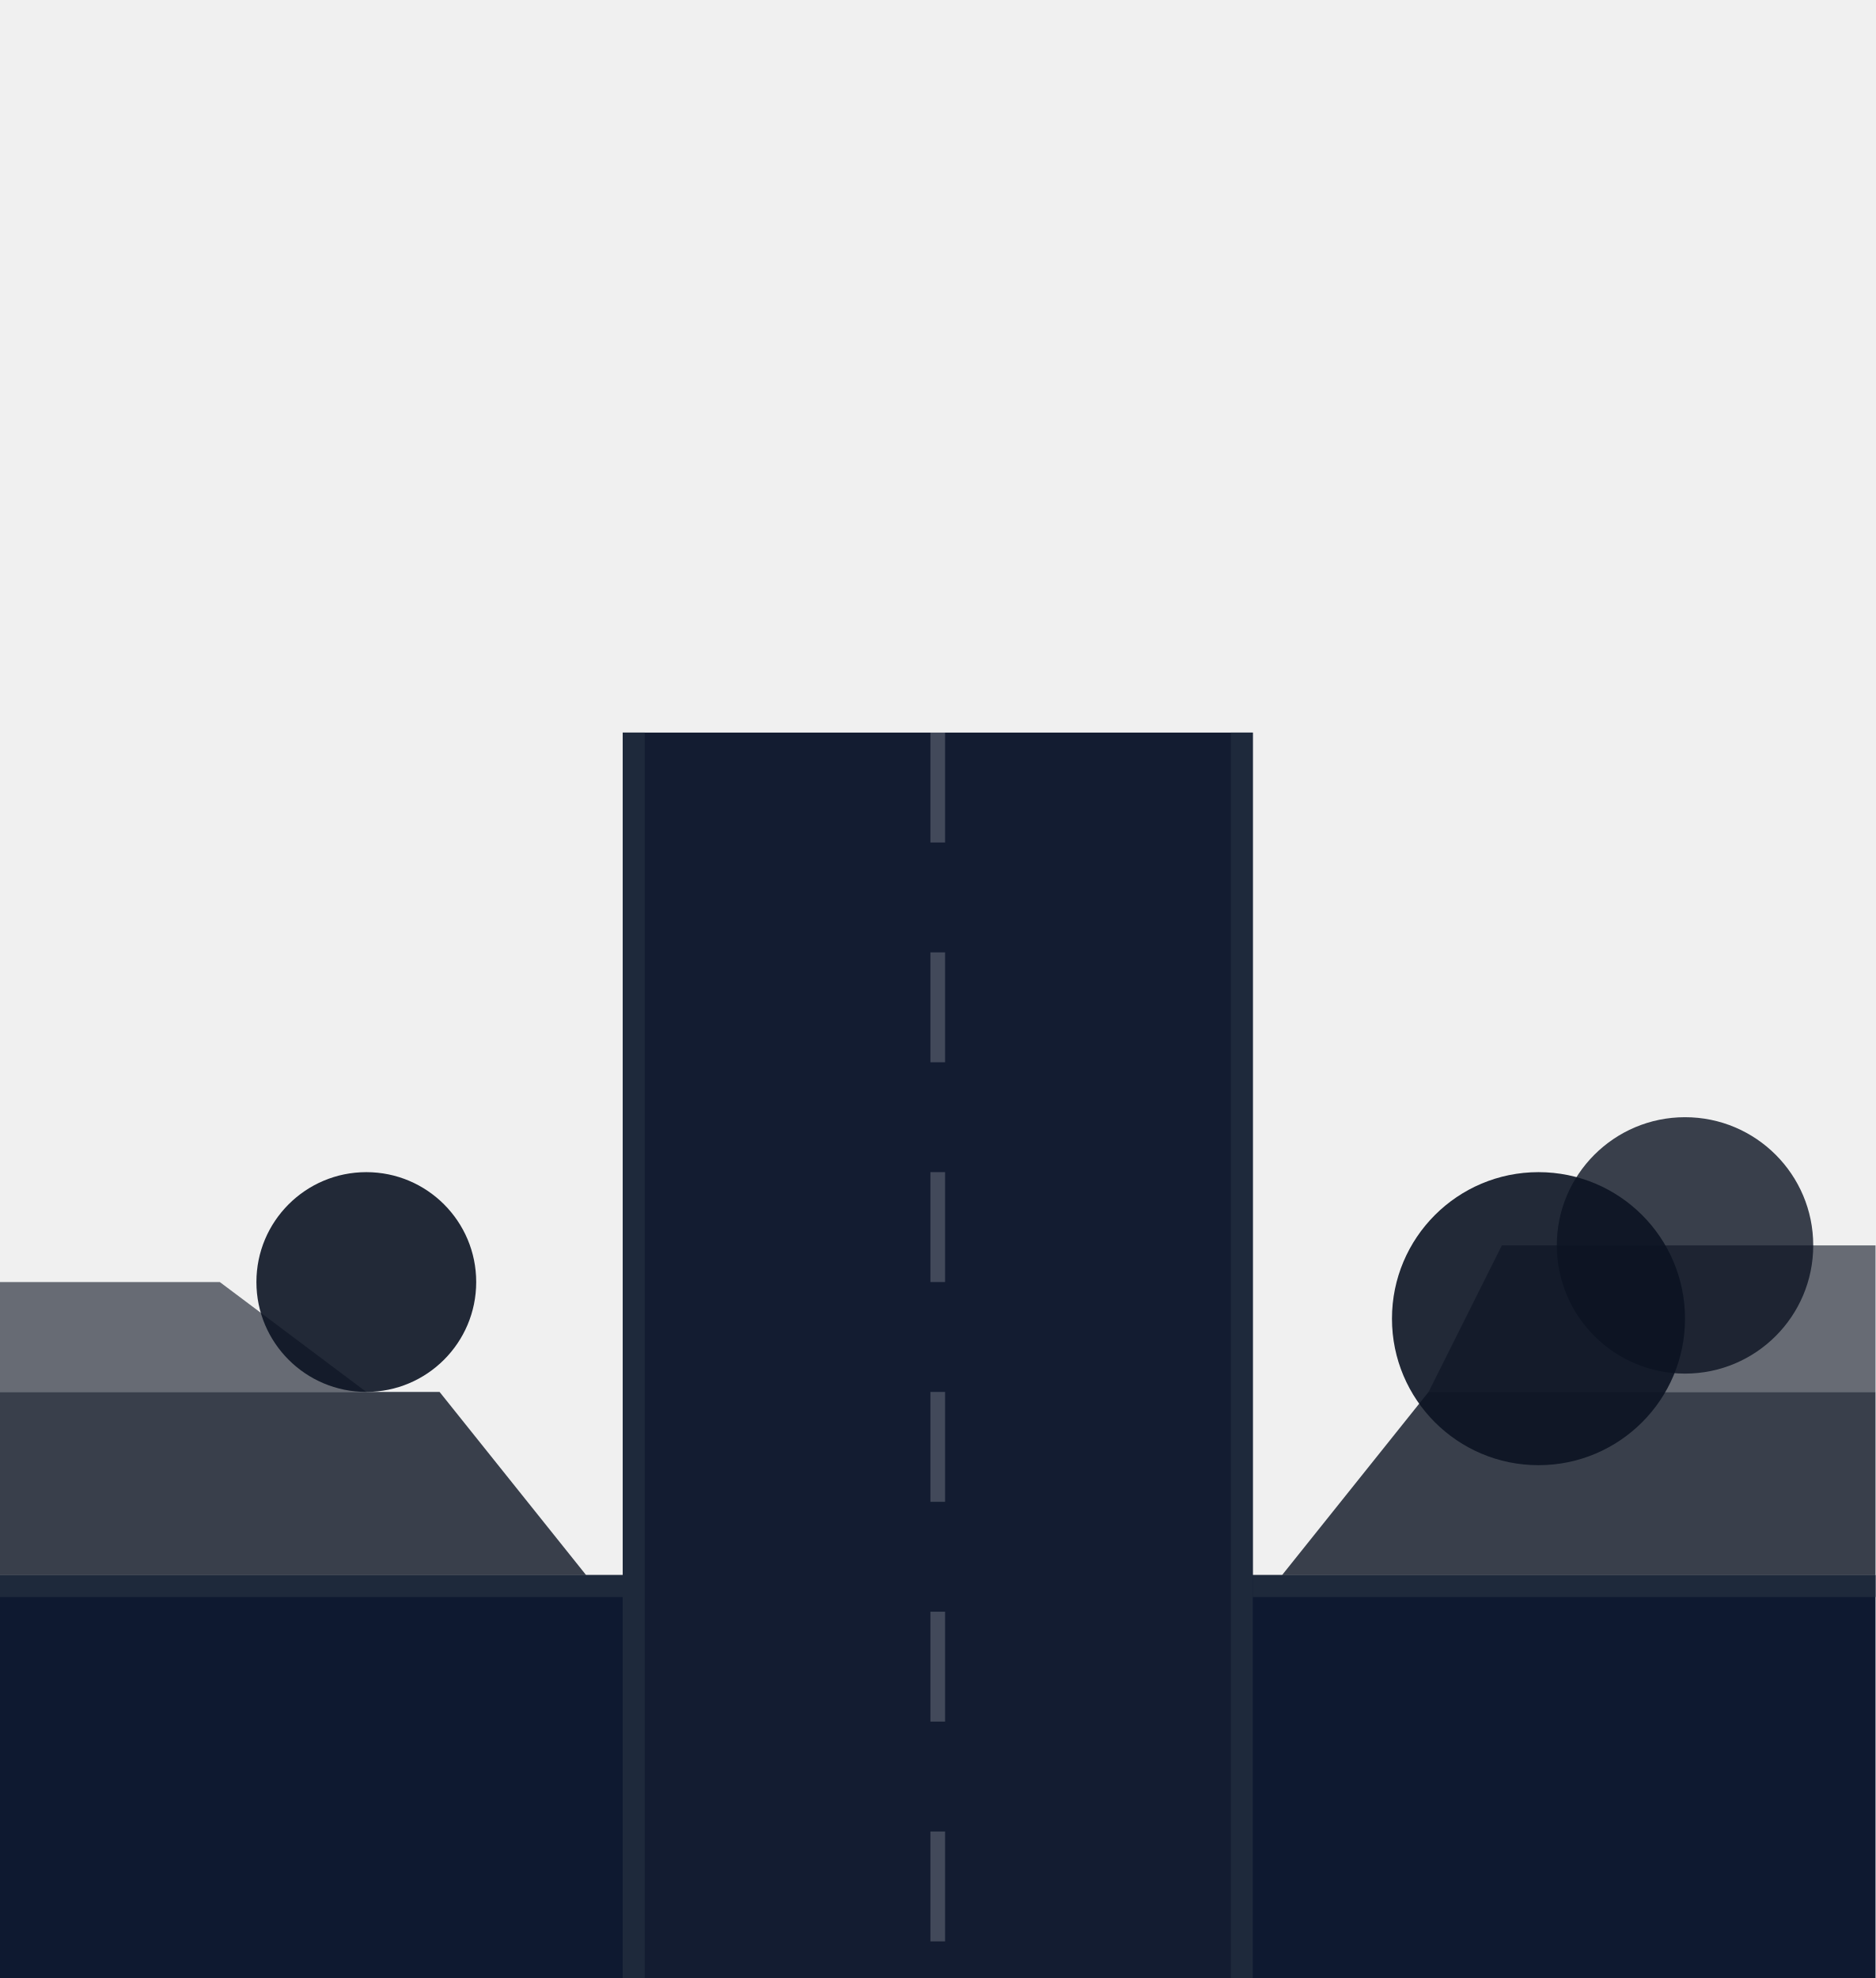
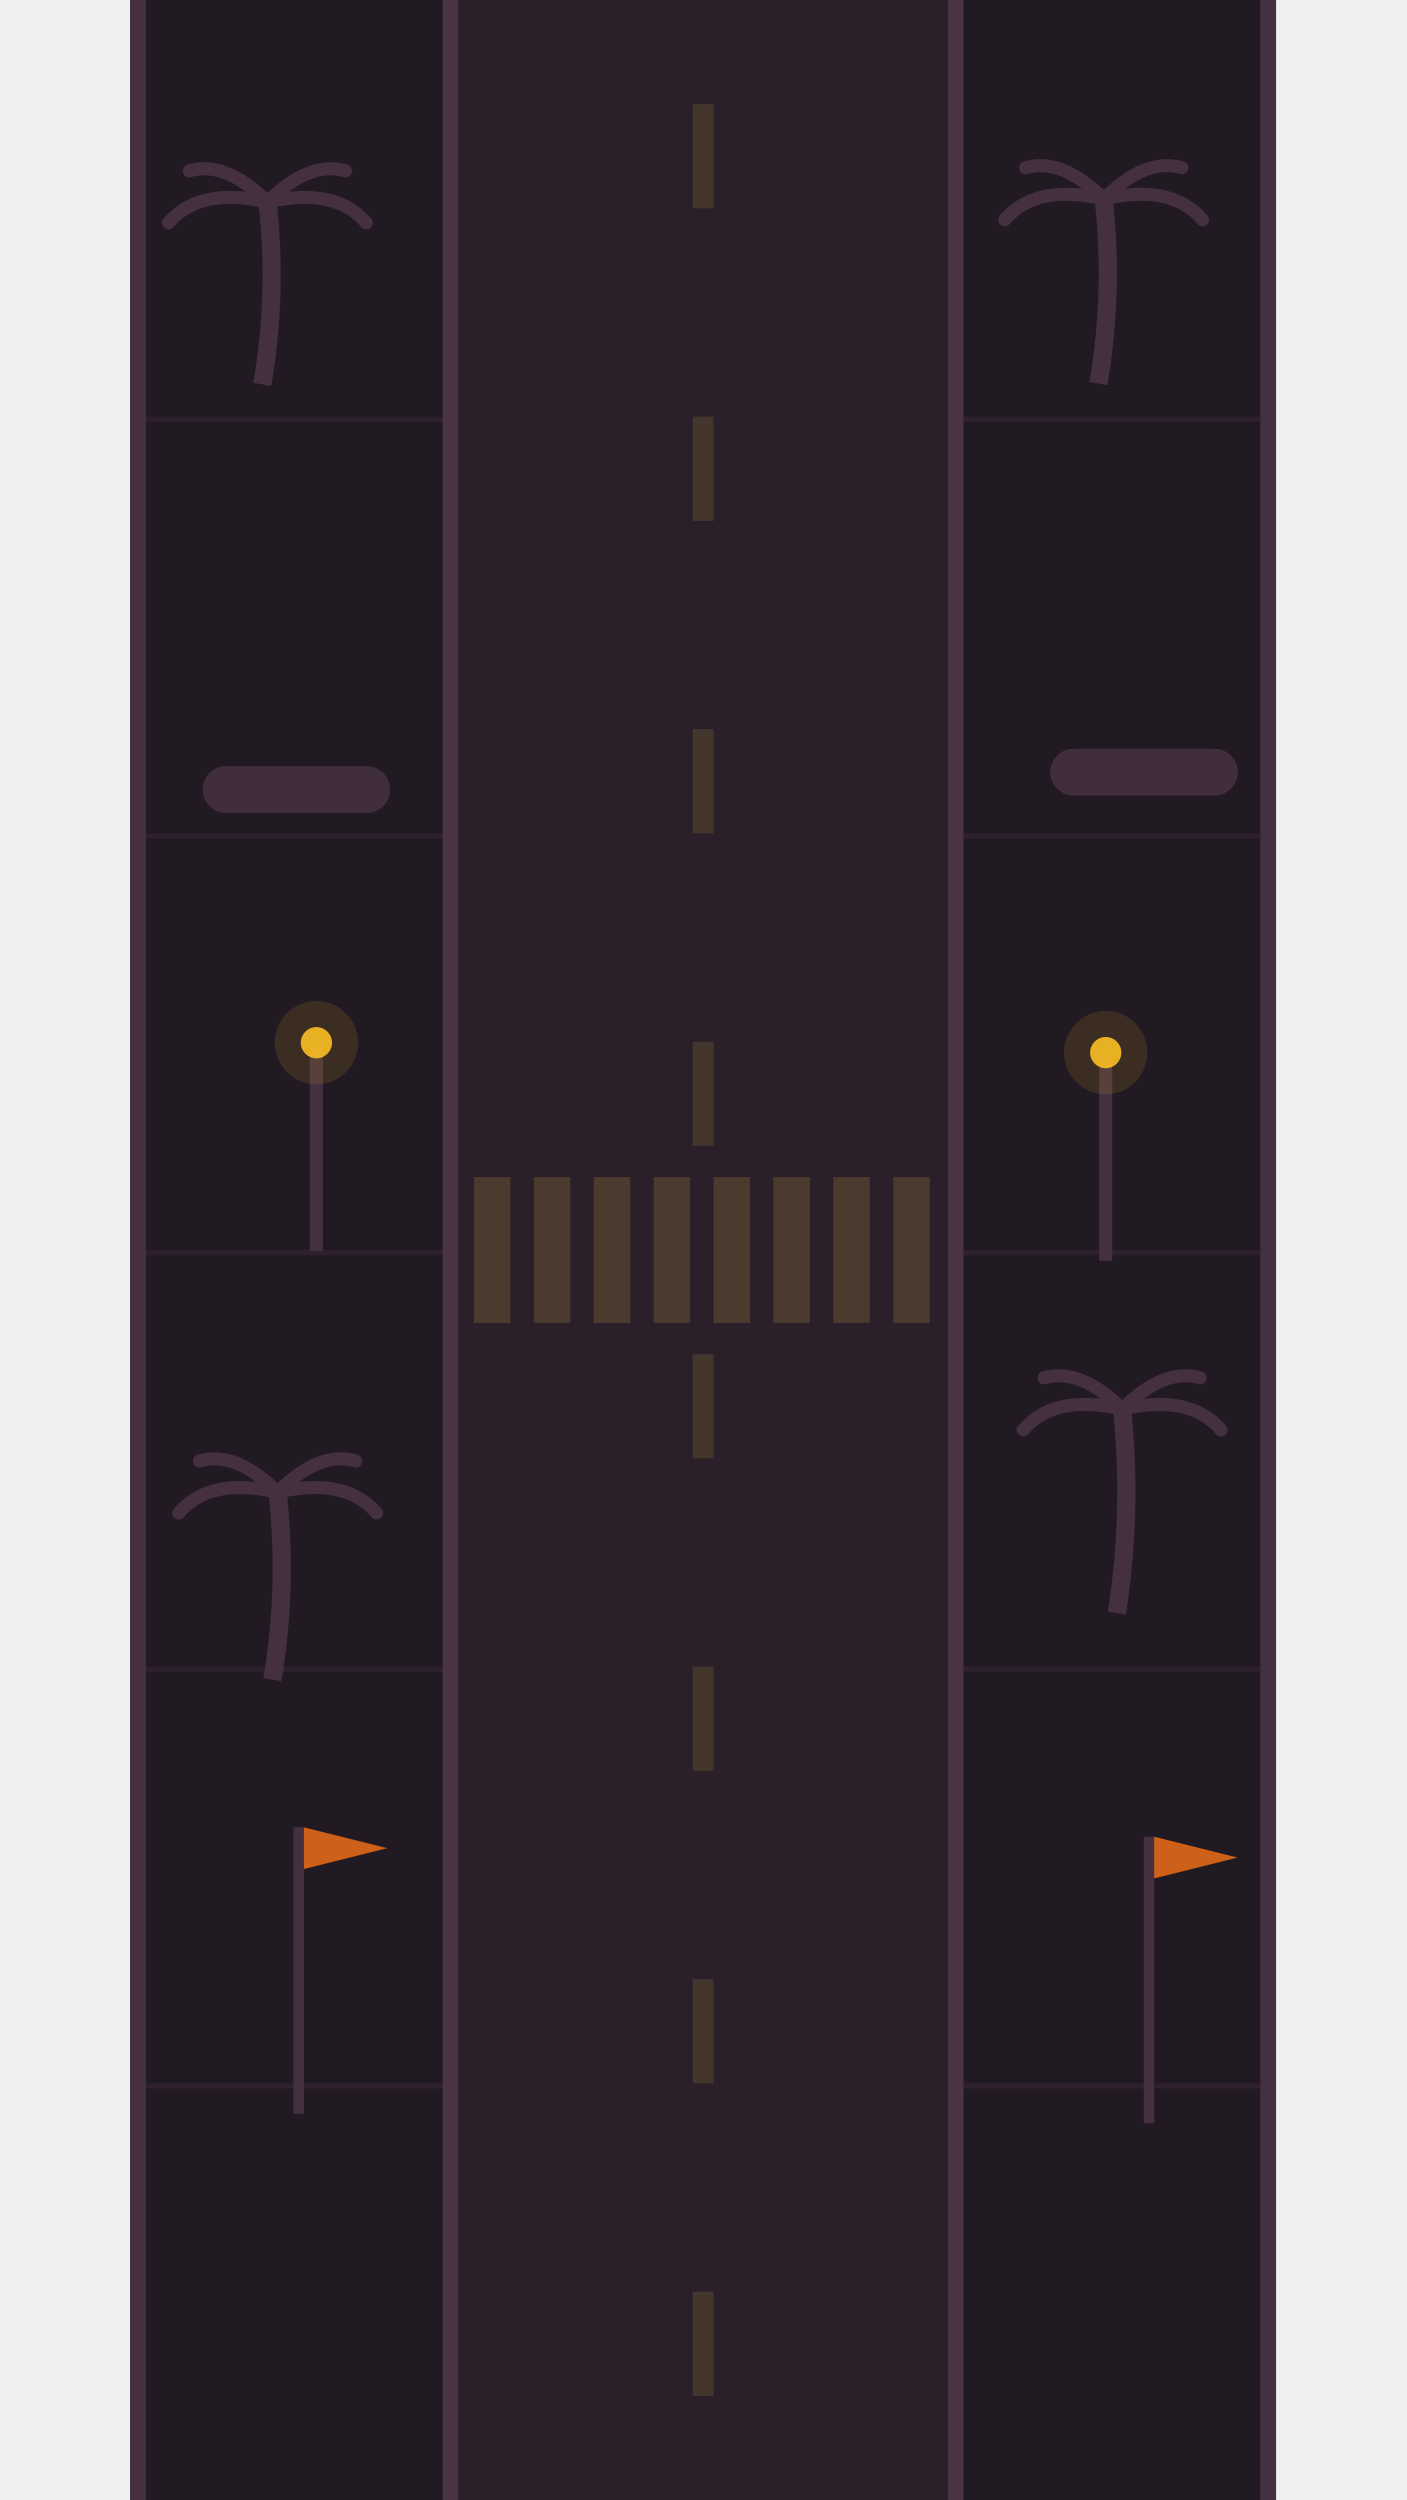
- <svg xmlns="http://www.w3.org/2000/svg" width="512" height="540" viewBox="0 0 512 540">
-   <rect x="0" y="430" width="512" height="110" fill="#0e1930" />
-   <rect x="0" y="430" width="512" height="6" fill="#1e293b" />
-   <rect x="170" y="200" width="172" height="760" fill="#131c31" />
-   <rect x="170" y="200" width="6" height="760" fill="#1e293b" />
-   <rect x="336" y="200" width="6" height="760" fill="#1e293b" />
-   <g fill="#0b1322">
-     <path d="M0 430 L 160 430 L 120 380 L 0 380 Z" opacity="0.8" />
-     <path d="M0 380 L 100 380 L 60 350 L 0 350 Z" opacity="0.6" />
+ <svg xmlns="http://www.w3.org/2000/svg" width="540" height="960" viewBox="0 0 540 960">
+   <rect x="50" y="0" width="440" height="960" fill="#221a22" />
+   <rect x="50" y="0" width="6" height="960" fill="#443040" />
+   <rect x="484" y="0" width="6" height="960" fill="#443040" />
+   <rect x="170" y="0" width="200" height="960" fill="#2b2029" />
+   <rect x="170" y="0" width="6" height="960" fill="#4a3345" />
+   <rect x="364" y="0" width="6" height="960" fill="#4a3345" />
+   <g fill="#fcd34d" opacity="0.12">
+     <rect x="266" y="40" width="8" height="40" />
+     <rect x="266" y="160" width="8" height="40" />
+     <rect x="266" y="280" width="8" height="40" />
+     <rect x="266" y="400" width="8" height="40" />
+     <rect x="266" y="520" width="8" height="40" />
+     <rect x="266" y="640" width="8" height="40" />
+     <rect x="266" y="760" width="8" height="40" />
+     <rect x="266" y="880" width="8" height="40" />
  </g>
-   <g fill="#0b1322">
-     <path d="M350 430 L 512 430 L 512 380 L 390 380 Z" opacity="0.8" />
-     <path d="M390 380 L 512 380 L 512 340 L 410 340 Z" opacity="0.6" />
+   <rect x="50" y="160" width="120" height="2" fill="#4a3345" opacity="0.3" />
+   <rect x="370" y="160" width="120" height="2" fill="#4a3345" opacity="0.3" />
+   <rect x="50" y="320" width="120" height="2" fill="#4a3345" opacity="0.3" />
+   <rect x="370" y="320" width="120" height="2" fill="#4a3345" opacity="0.3" />
+   <rect x="50" y="480" width="120" height="2" fill="#4a3345" opacity="0.3" />
+   <rect x="370" y="480" width="120" height="2" fill="#4a3345" opacity="0.3" />
+   <rect x="50" y="640" width="120" height="2" fill="#4a3345" opacity="0.3" />
+   <rect x="370" y="640" width="120" height="2" fill="#4a3345" opacity="0.3" />
+   <rect x="50" y="800" width="120" height="2" fill="#4a3345" opacity="0.3" />
+   <rect x="370" y="800" width="120" height="2" fill="#4a3345" opacity="0.3" />
+   <rect x="182" y="452" width="14" height="56" fill="#fcd34d" opacity="0.15" />
+   <rect x="205" y="452" width="14" height="56" fill="#fcd34d" opacity="0.15" />
+   <rect x="228" y="452" width="14" height="56" fill="#fcd34d" opacity="0.15" />
+   <rect x="251" y="452" width="14" height="56" fill="#fcd34d" opacity="0.15" />
+   <rect x="274" y="452" width="14" height="56" fill="#fcd34d" opacity="0.15" />
+   <rect x="297" y="452" width="14" height="56" fill="#fcd34d" opacity="0.15" />
+   <rect x="320" y="452" width="14" height="56" fill="#fcd34d" opacity="0.15" />
+   <rect x="343" y="452" width="14" height="56" fill="#fcd34d" opacity="0.15" />
+   <path d="M100.7 147.6 q6 -35 2 -70" stroke="#443040" stroke-width="7" fill="none" />
+   <g stroke="#443040" stroke-width="5" fill="none" stroke-linecap="round">
+     <path d="M102.7 77.6 q-26 -6 -38 8" />
+     <path d="M102.7 77.6 q26 -6 38 8" />
+     <path d="M102.7 77.6 q-16 -16 -30 -12" />
+     <path d="M102.7 77.6 q16 -16 30 -12" />
  </g>
-   <circle cx="100" cy="350" r="30" fill="#0b1322" opacity="0.9" />
-   <circle cx="420" cy="360" r="40" fill="#0b1322" opacity="0.9" />
-   <circle cx="460" cy="340" r="35" fill="#0b1322" opacity="0.8" />
-   <g fill="#ffffff" opacity="0.2">
-     <rect x="254" y="200" width="4" height="30" />
-     <rect x="254" y="260" width="4" height="30" />
-     <rect x="254" y="320" width="4" height="30" />
-     <rect x="254" y="380" width="4" height="30" />
-     <rect x="254" y="440" width="4" height="30" />
-     <rect x="254" y="500" width="4" height="30" />
+   <rect x="77.8" y="294.2" width="72" height="18" rx="9" fill="#443040" opacity="0.9" />
+   <rect x="119" y="402.4" width="5" height="78" fill="#443040" />
+   <circle cx="121.5" cy="400.4" r="6" fill="#fbbf24" opacity="0.9" />
+   <circle cx="121.5" cy="400.4" r="16" fill="#fbbf24" opacity="0.12" />
+   <path d="M104.6 645 q6 -36 2 -72" stroke="#443040" stroke-width="7" fill="none" />
+   <g stroke="#443040" stroke-width="5" fill="none" stroke-linecap="round">
+     <path d="M106.6 573 q-26 -6 -38 8" />
+     <path d="M106.6 573 q26 -6 38 8" />
+     <path d="M106.6 573 q-16 -16 -30 -12" />
+     <path d="M106.6 573 q16 -16 30 -12" />
  </g>
+   <rect x="112.7" y="701.7" width="4" height="110" fill="#443040" />
+   <polygon points="116.7,701.7 148.7,709.7 116.7,717.7" fill="#f97316" opacity="0.8" />
+   <path d="M421.8 147.3 q6 -35.4 2 -70.9" stroke="#443040" stroke-width="7" fill="none" />
+   <g stroke="#443040" stroke-width="5" fill="none" stroke-linecap="round">
+     <path d="M423.8 76.4 q-26 -6 -38 8" />
+     <path d="M423.8 76.4 q26 -6 38 8" />
+     <path d="M423.8 76.4 q-16 -16 -30 -12" />
+     <path d="M423.8 76.4 q16 -16 30 -12" />
+   </g>
+   <rect x="403.3" y="287.5" width="72" height="18" rx="9" fill="#443040" opacity="0.9" />
+   <rect x="422.1" y="406.2" width="5" height="78" fill="#443040" />
+   <circle cx="424.6" cy="404.2" r="6" fill="#fbbf24" opacity="0.9" />
+   <circle cx="424.6" cy="404.2" r="16" fill="#fbbf24" opacity="0.12" />
+   <path d="M428.9 619.5 q6 -39.2 2 -78.4" stroke="#443040" stroke-width="7" fill="none" />
+   <g stroke="#443040" stroke-width="5" fill="none" stroke-linecap="round">
+     <path d="M430.9 541.1 q-26 -6 -38 8" />
+     <path d="M430.9 541.1 q26 -6 38 8" />
+     <path d="M430.9 541.1 q-16 -16 -30 -12" />
+     <path d="M430.9 541.1 q16 -16 30 -12" />
+   </g>
+   <rect x="439.2" y="705.3" width="4" height="110" fill="#443040" />
+   <polygon points="443.2,705.3 475.2,713.3 443.2,721.3" fill="#f97316" opacity="0.8" />
</svg>
